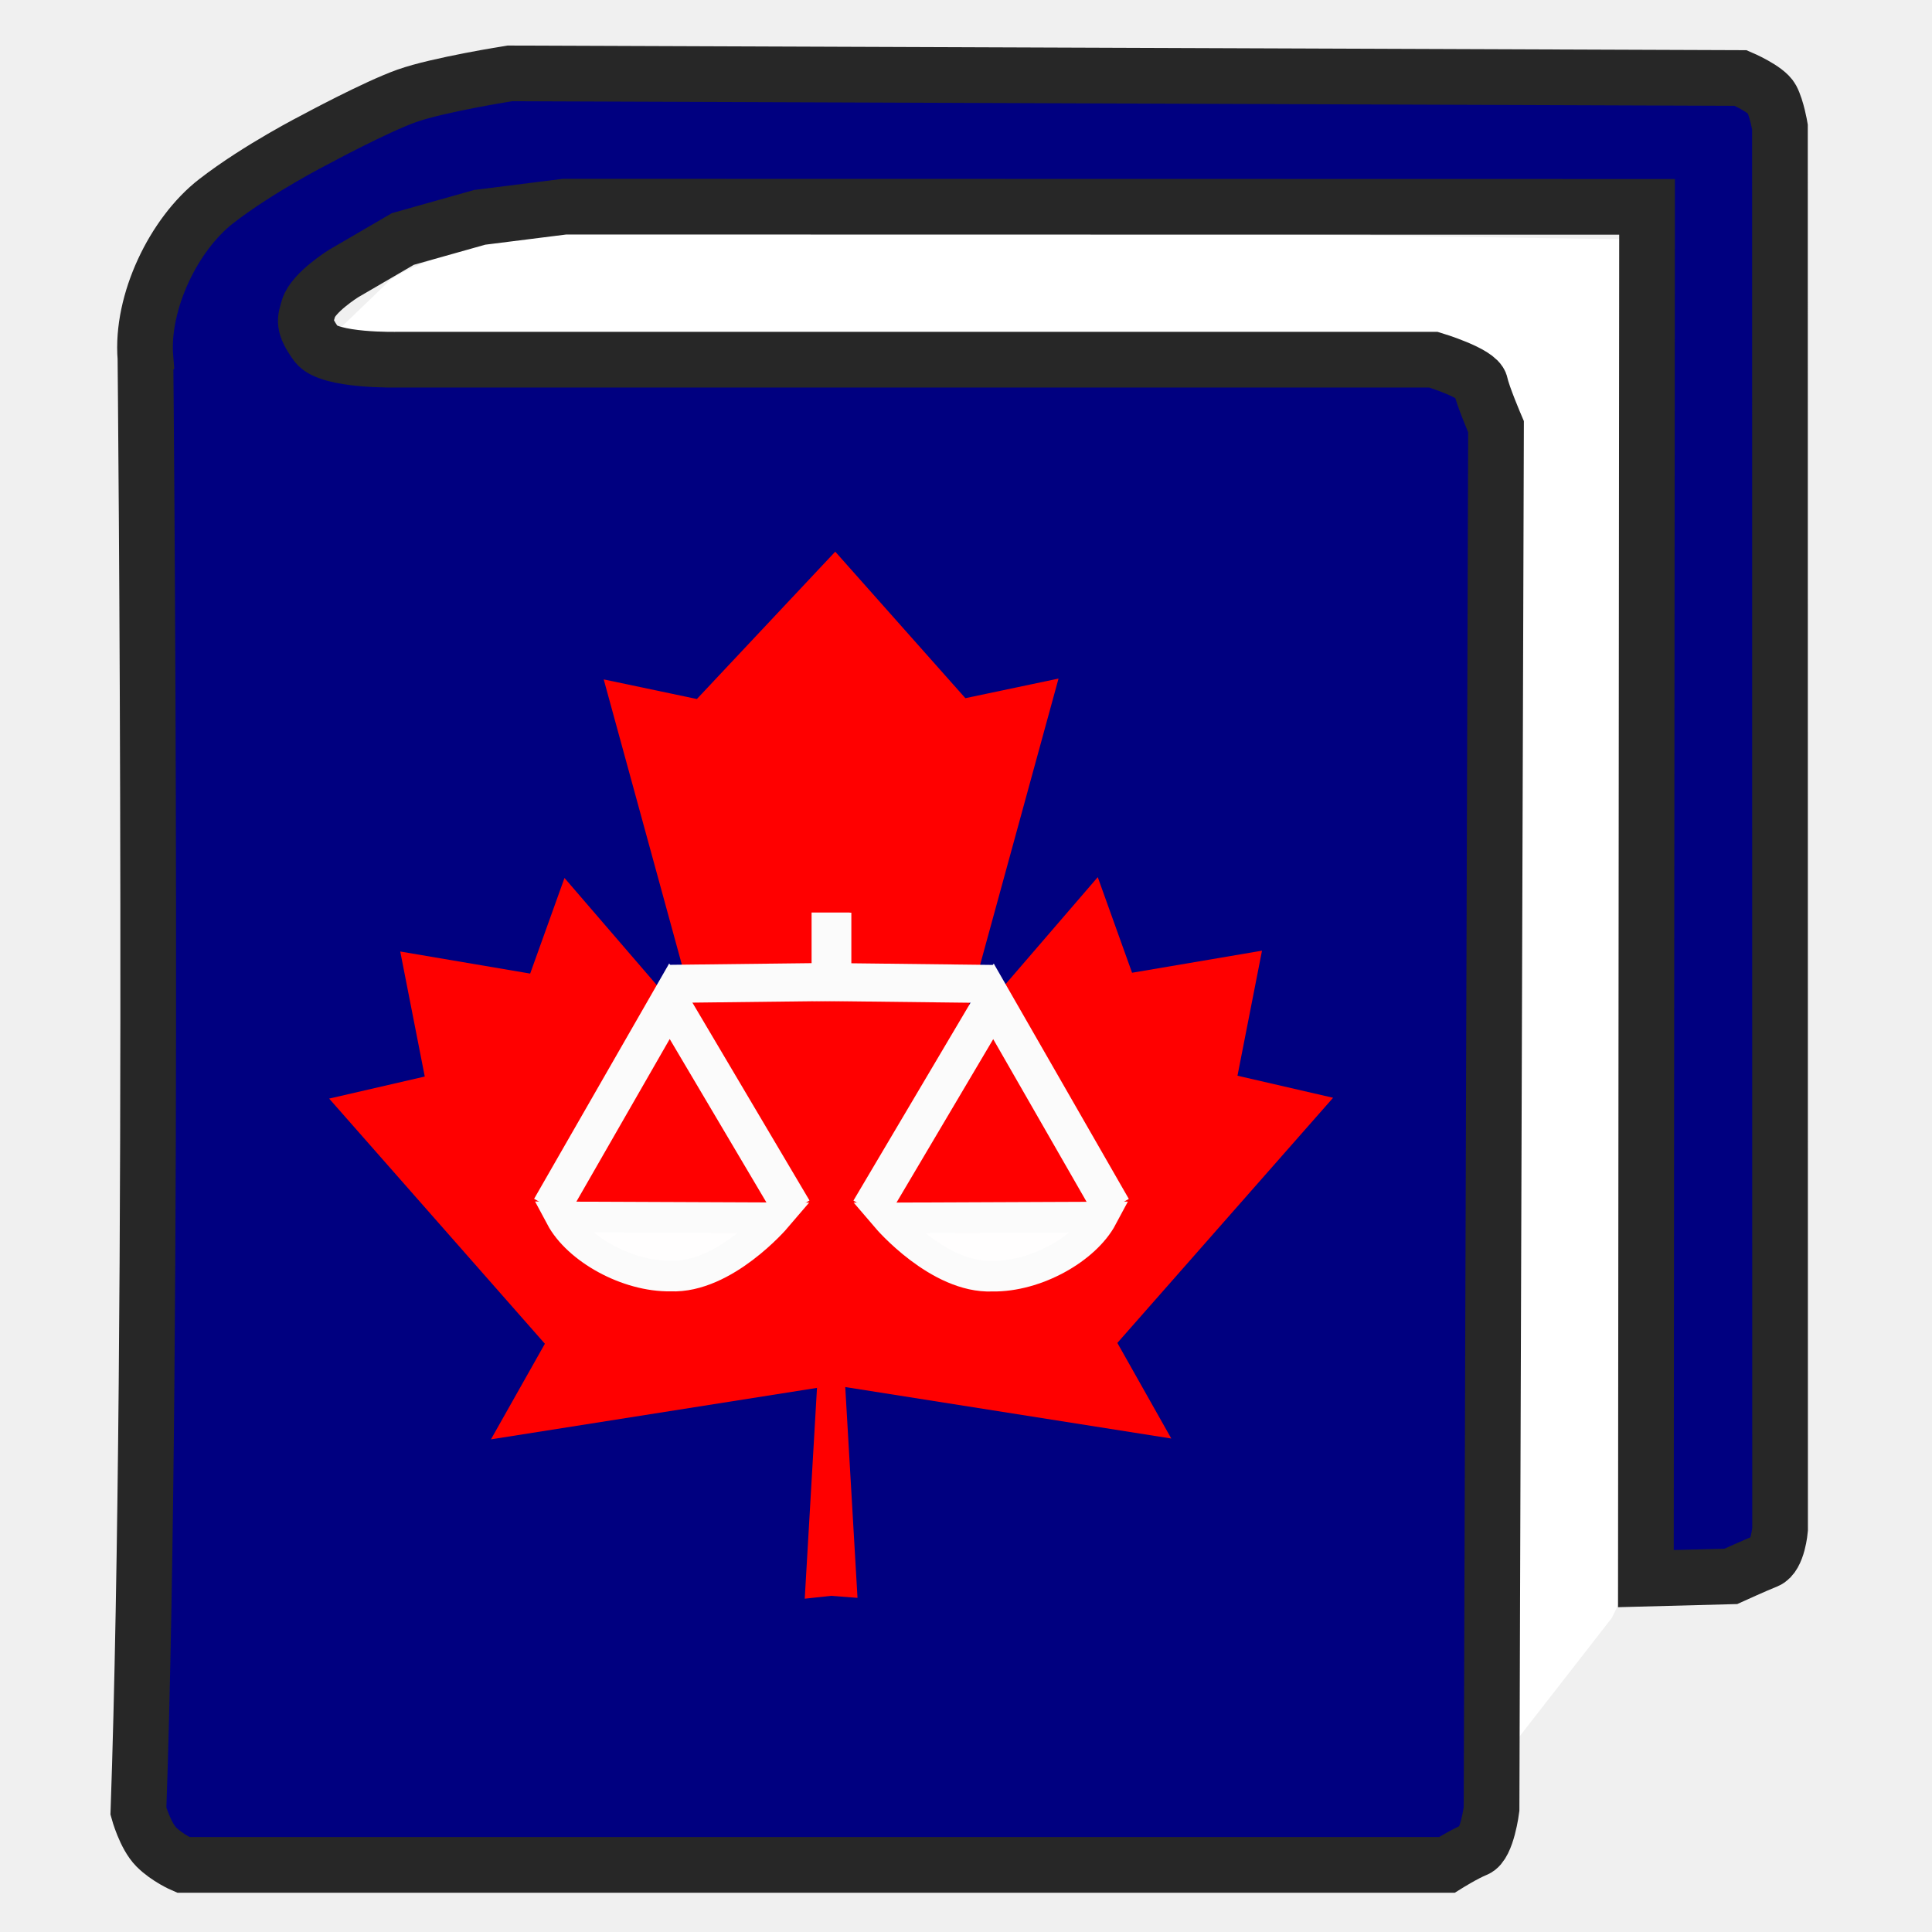
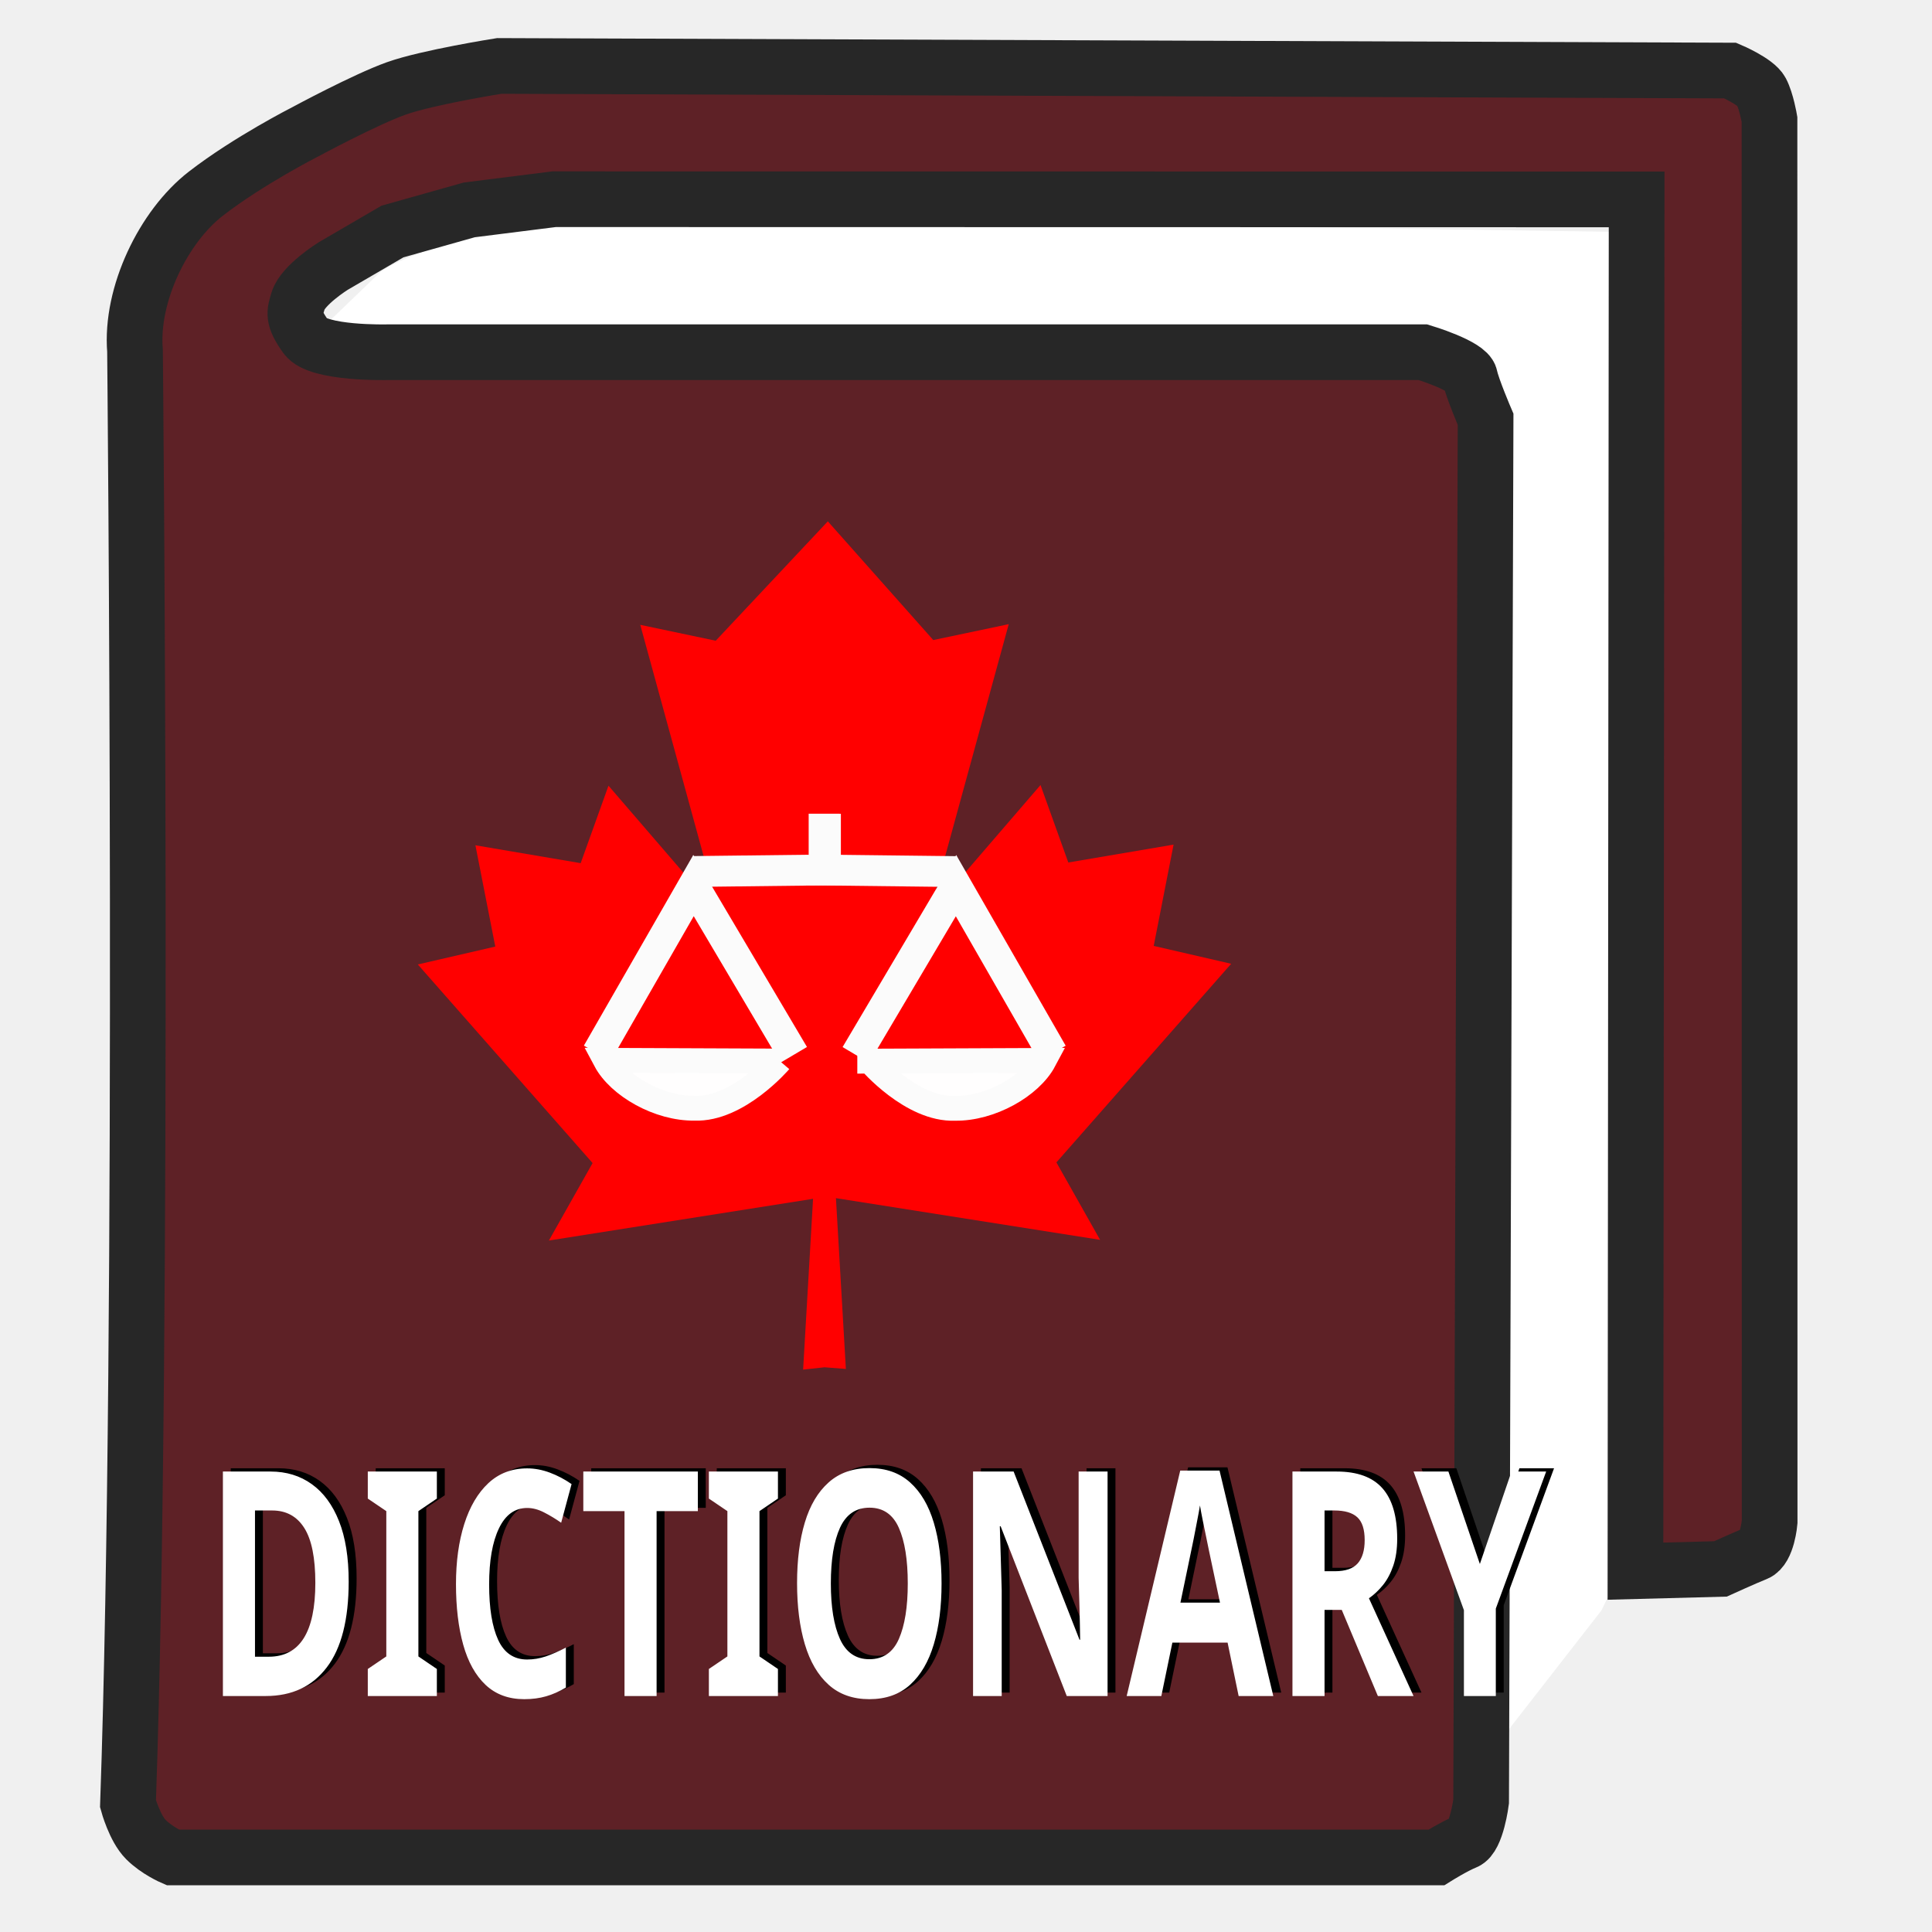
<svg xmlns="http://www.w3.org/2000/svg" width="512" height="512" viewBox="0 0 512 512" id="svg2" version="1.1">
  <defs id="defs4" />
  <g id="layer1" transform="translate(0,-540.3622)" style="display:inline">
-     <rect style="opacity:0.99;fill:#ff0000;fill-opacity:1;stroke:#3c71bc;stroke-width:3.972;stroke-miterlimit:3.8;stroke-dasharray:none;stroke-dashoffset:0;stroke-opacity:1" id="rect4548" width="6120" height="2845.714" x="-4034.286" y="1772.362" />
+     <rect style="opacity:0.99;fill:#ff0000;fill-opacity:1;stroke:#3c71bc;stroke-width:3.972;stroke-miterlimit:3.8;stroke-dasharray:none;stroke-dashoffset:0;stroke-opacity:1" id="rect4548" width="6120" height="2845.714" x="-4034.286" y="1798.077" />
  </g>
  <g id="layer2" style="display:inline">
    <text xml:space="preserve" style="font-style:normal;font-variant:normal;font-weight:bold;font-stretch:normal;font-size:300.52px;line-height:125%;font-family:sans-serif;-inkscape-font-specification:'sans-serif, Bold';text-align:start;letter-spacing:0px;word-spacing:0px;writing-mode:lr-tb;text-anchor:start;display:inline;fill:#ffffff;fill-opacity:1;stroke:none;stroke-width:1px;stroke-linecap:butt;stroke-linejoin:miter;stroke-opacity:1" x="-1755.658" y="2435.865" id="text4569-6-2-7-3-0-2-2" transform="scale(1.003618,0.9963947)">
      <tspan id="tspan4571-9-4-8-8-4-5-4" x="-1755.658" y="2435.865">LAW</tspan>
    </text>
    <path style="display:inline;fill:#b1b033;fill-opacity:1;fill-rule:evenodd;stroke:#b1b033;stroke-width:25.342;stroke-linecap:butt;stroke-linejoin:miter;stroke-miterlimit:4;stroke-dasharray:none;stroke-opacity:1" d="m -1516.385,1702.945 -176.734,-0.742 c 13.952,26.538 54.487,49.698 90.318,49.129 44.072,1.853 86.416,-48.387 86.416,-48.387 z" id="path4624-4-3-5-6-5-1-1-4" />
    <path style="display:inline;fill:none;fill-rule:evenodd;stroke:#b1b033;stroke-width:25.342;stroke-linecap:butt;stroke-linejoin:miter;stroke-miterlimit:4;stroke-dasharray:none;stroke-opacity:1" d="m -1701.359,1694.998 97.537,-172.164 101.5,173.738" id="path4641-7-7-98-6-2-8-2-2" />
    <path style="display:inline;fill:none;fill-rule:evenodd;stroke:#b1b033;stroke-width:25.342;stroke-linecap:butt;stroke-linejoin:miter;stroke-miterlimit:4;stroke-dasharray:none;stroke-opacity:1" d="m -1604.431,1508.4 132.895,-1.575 0,-57.737" id="path4643-6-8-1-2-4-1-8-5" />
    <path style="display:inline;fill:#b1b033;fill-opacity:1;fill-rule:evenodd;stroke:#b1b033;stroke-width:25.342;stroke-linecap:butt;stroke-linejoin:miter;stroke-miterlimit:4;stroke-dasharray:none;stroke-opacity:1" d="m -1425.304,1703.043 176.734,-0.742 c -13.952,26.537 -54.487,49.698 -90.318,49.129 -44.072,1.852 -86.416,-48.387 -86.416,-48.387 z" id="path4624-8-6-5-4-6-3-9-3-6" />
    <path style="display:inline;fill:none;fill-rule:evenodd;stroke:#b1b033;stroke-width:25.342;stroke-linecap:butt;stroke-linejoin:miter;stroke-miterlimit:4;stroke-dasharray:none;stroke-opacity:1" d="m -1240.33,1695.096 -97.537,-172.163 -101.5,173.738" id="path4641-1-9-5-87-8-7-2-9-0" />
    <path style="display:inline;fill:none;fill-rule:evenodd;stroke:#b1b033;stroke-width:25.342;stroke-linecap:butt;stroke-linejoin:miter;stroke-miterlimit:4;stroke-dasharray:none;stroke-opacity:1" d="m -1337.258,1508.498 -132.895,-1.575 0,-57.738" id="path4643-9-2-6-4-8-0-3-7-53" />
    <flowRoot xml:space="preserve" id="flowRoot4561-7-1-1-1-8-3-6" style="font-style:normal;font-variant:normal;font-weight:bold;font-stretch:normal;font-size:40px;line-height:125%;font-family:sans-serif;-inkscape-font-specification:'sans-serif, Bold';text-align:start;letter-spacing:0px;word-spacing:0px;writing-mode:lr-tb;text-anchor:start;display:inline;fill:#ffffff;fill-opacity:1;stroke:none;stroke-width:1px;stroke-linecap:butt;stroke-linejoin:miter;stroke-opacity:1" transform="matrix(4.345976,0,0,5.63157,11580.034,-6486.083)">
      <flowRegion id="flowRegion4563-6-1-4-8-5-8-6">
        <rect id="rect4565-3-6-6-8-3-7-7" width="238.571" height="237.143" x="-3065.714" y="1499.143" style="font-style:normal;font-variant:normal;font-weight:bold;font-stretch:normal;font-size:40px;line-height:125%;font-family:sans-serif;-inkscape-font-specification:'sans-serif, Bold';text-align:start;writing-mode:lr-tb;text-anchor:start;fill:#ffffff" />
      </flowRegion>
      <flowPara id="flowPara4567-5-0-5-9-1-5-3">POCKET</flowPara>
    </flowRoot>
-     <path style="display:inline;fill:#ffffff;fill-opacity:1;stroke:#222222;stroke-width:0;stroke-miterlimit:4;stroke-dasharray:none;stroke-opacity:1" d="m 399.429,440.867 c -0.253,-7.079 -1.825,-79.166 -0.945,-164.253 l 1.376,-133.077 -1.719,-17.738 c -0.265,-2.73 -3.7,-12.319 -4.491,-14.479 -1.956,-5.342 -10.58,-3.154 -11.349,-11.954 L 372.208,94.326 245.064,94.943 87.544,89.485 102.766,74.823 c 4.148,-4.389 27.431,-11.761 35.821,-12.796 4.665,-0.575 55.613,-9.124 145.938,-0.76 l 145.825,2.148 0.444,195.333 -1.037,164.66 -2.594,5.342 -26.931,34.585 z" id="path4393-4-3-4-4-7-4-3-1-3-0-96" />
-     <path style="display:inline;fill:#ffffff;fill-opacity:1;stroke:#222222;stroke-width:0;stroke-miterlimit:4;stroke-dasharray:none;stroke-opacity:1" d="m 375.658,467.229 c -0.253,-7.079 -1.825,-79.166 -0.945,-164.253 l 1.376,-133.077 -1.719,-17.738 c -0.265,-2.73 -3.7,-12.319 -4.491,-14.479 -1.956,-5.341 -10.58,-3.154 -11.348,-11.954 l -10.093,-5.039 -127.143,0.617 -157.52,-5.458 15.222,-14.661 c 4.148,-4.389 27.431,-11.761 35.821,-12.796 4.665,-0.576 55.613,-9.124 145.938,-0.76 l 145.825,2.149 0.444,195.333 -1.037,164.66 -2.594,5.342 -26.931,34.585 z" id="path4393-4-3-4-4-7-4-3-1-3-0-1-4" />
-     <path style="display:inline;fill:#000080;fill-rule:evenodd;stroke:#272727;stroke-width:14.755;stroke-linecap:butt;stroke-linejoin:miter;stroke-miterlimit:4;stroke-dasharray:none;stroke-opacity:1" d="M 38.544,94.915 C 37.319,80.07 46.055,62.023 57.309,53.305 68.615,44.546 83.72,36.879 83.72,36.879 c 0,0 15.74,-8.498 24.038,-11.461 8.298,-2.964 27.317,-5.968 27.317,-5.968 l 326.217,1.221 c 0,0 6.857,2.911 8.216,5.492 1.381,2.622 2.194,7.476 2.194,7.476 l 0.036,371.669 c 0,0 -0.593,7.113 -3.556,8.298 -2.964,1.185 -9.484,4.149 -9.484,4.149 l -22.523,0.593 0.314,-363.528 -286.872,-0.053 -22.495,2.829 -20.358,5.736 -15.731,9.168 c 0,0 -8.035,5.022 -9.272,9.196 -0.922,3.109 -1.57,4.449 2.058,9.508 3.277,4.569 21.619,4.113 21.619,4.113 l 74.09,0 200.338,0 c 0,0 11.854,3.556 12.447,6.52 0.593,2.964 4.149,11.262 4.149,11.262 l -1.185,366.299 c 0,0 -1.185,9.483 -4.149,10.669 -2.963,1.185 -7.705,4.149 -7.705,4.149 l -334.885,0 c 0,0 -4.149,-1.778 -7.113,-4.742 -2.964,-2.964 -4.742,-9.483 -4.742,-9.483 4.425,-126.43 1.86,-385.075 1.86,-385.075 z" id="path4264-4-5-8-6-4-0-5-5-8-6-2-1-3-1" />
-     <path style="display:inline;fill:#ff0000;fill-rule:evenodd;stroke:none;stroke-width:1px;stroke-linecap:butt;stroke-linejoin:miter;stroke-opacity:1" d="m 213.263,423.672 3.248,-55.871 -86.405,13.643 14.293,-25.337 -57.17,-64.966 25.337,-5.847 -6.497,-33.133 34.432,5.847 9.095,-25.337 36.381,42.228 -25.986,-94.85 24.687,5.197 36.669,-39.051 34.487,38.83 24.687,-5.197 -25.986,94.851 36.381,-42.228 9.095,25.337 34.432,-5.847 -6.497,33.133 25.337,5.847 -57.17,64.966 14.293,25.337 -86.405,-13.643 3.248,55.871 -6.993,-0.539 z" id="path3338-1" />
-     <path style="display:inline;fill:#ffffff;fill-opacity:0.996;fill-rule:evenodd;stroke:#fbfbfb;stroke-width:8.129;stroke-linecap:butt;stroke-linejoin:miter;stroke-miterlimit:4;stroke-dasharray:none;stroke-opacity:0.999" d="M 205.644,322.738 148.582,322.501 c 4.505,8.458 17.592,15.839 29.161,15.658 14.229,0.591 27.901,-15.421 27.901,-15.421 z" id="path4624-4-3-5-6-5-1-1-4-6-0" />
-     <path style="display:inline;fill:none;fill-rule:evenodd;stroke:#fbfbfb;stroke-width:10.09;stroke-linecap:butt;stroke-linejoin:miter;stroke-miterlimit:4;stroke-dasharray:none;stroke-opacity:0.999" d="m 145.922,320.205 31.492,-54.869 32.771,55.371" id="path4641-7-7-98-6-2-8-2-2-7-1" />
-     <path style="display:inline;fill:none;fill-rule:evenodd;stroke:#fbfbfb;stroke-width:10.09;stroke-linecap:butt;stroke-linejoin:miter;stroke-miterlimit:4;stroke-dasharray:none;stroke-opacity:0.999" d="m 177.216,260.736 42.907,-0.502 0,-18.401" id="path4643-6-8-1-2-4-1-8-5-7-4" />
-     <path style="display:inline;fill:#ffffff;fill-opacity:0.996;fill-rule:evenodd;stroke:#fbfbfb;stroke-width:8.129;stroke-linecap:butt;stroke-linejoin:miter;stroke-miterlimit:4;stroke-dasharray:none;stroke-opacity:0.999" d="m 235.051,322.769 57.061,-0.237 c -4.505,8.457 -17.592,15.839 -29.161,15.658 -14.229,0.59 -27.901,-15.421 -27.901,-15.421 z" id="path4624-8-6-5-4-6-3-9-3-6-1-7" />
-     <path style="display:inline;fill:none;fill-rule:evenodd;stroke:#fbfbfb;stroke-width:10.09;stroke-linecap:butt;stroke-linejoin:miter;stroke-miterlimit:4;stroke-dasharray:none;stroke-opacity:0.999" d="m 294.773,320.236 -31.492,-54.869 -32.771,55.371" id="path4641-1-9-5-87-8-7-2-9-0-9-2" />
-     <path style="display:inline;fill:none;fill-rule:evenodd;stroke:#fbfbfb;stroke-width:10.09;stroke-linecap:butt;stroke-linejoin:miter;stroke-miterlimit:4;stroke-dasharray:none;stroke-opacity:0.999" d="m 263.478,260.767 -42.907,-0.502 0,-18.401" id="path4643-9-2-6-4-8-0-3-7-53-6-1" />
+     <path style="display:inline;fill:#ffffff;fill-opacity:1;stroke:#222222;stroke-width:0;stroke-miterlimit:4;stroke-dasharray:none;stroke-opacity:1" d="m -126.285,1983.724 c -0.253,-7.079 -1.825,-79.166 -0.945,-164.253 l 1.376,-133.077 -1.719,-17.738 c -0.265,-2.73 -3.7,-12.319 -4.491,-14.479 -1.956,-5.342 -10.58,-3.154 -11.349,-11.954 l -10.093,-5.039 -127.143,0.617 -157.52,-5.458 15.222,-14.662 c 4.148,-4.389 27.431,-11.761 35.821,-12.796 4.665,-0.575 55.613,-9.124 145.938,-0.76 l 145.825,2.148 0.444,195.333 -1.037,164.66 -2.594,5.342 -26.931,34.585 z" id="path4393-4-3-4-4-7-4-3-1-3-0-96" />
+     <path style="display:inline;fill:#ffffff;fill-opacity:1;stroke:#222222;stroke-width:0;stroke-miterlimit:4;stroke-dasharray:none;stroke-opacity:1" d="m -150.056,2010.086 c -0.253,-7.079 -1.825,-79.166 -0.945,-164.253 l 1.376,-133.077 -1.719,-17.738 c -0.265,-2.73 -3.7,-12.319 -4.491,-14.479 -1.956,-5.341 -10.58,-3.154 -11.348,-11.954 l -10.093,-5.039 -127.143,0.617 -157.52,-5.458 15.222,-14.662 c 4.148,-4.389 27.431,-11.761 35.821,-12.796 4.665,-0.576 55.613,-9.124 145.938,-0.76 l 145.825,2.149 0.444,195.333 -1.037,164.66 -2.594,5.342 -26.931,34.585 z" id="path4393-4-3-4-4-7-4-3-1-3-0-1-4" />
+     <path style="display:inline;fill:#000080;fill-rule:evenodd;stroke:#272727;stroke-width:14.755;stroke-linecap:butt;stroke-linejoin:miter;stroke-miterlimit:4;stroke-dasharray:none;stroke-opacity:1" d="m -487.17,1637.772 c -1.225,-14.845 7.511,-32.892 18.765,-41.61 11.306,-8.759 26.411,-16.426 26.411,-16.426 0,0 15.74,-8.498 24.038,-11.461 8.298,-2.964 27.317,-5.968 27.317,-5.968 l 326.217,1.221 c 0,0 6.857,2.911 8.216,5.492 1.381,2.622 2.194,7.476 2.194,7.476 l 0.036,371.669 c 0,0 -0.593,7.113 -3.556,8.298 -2.964,1.185 -9.484,4.149 -9.484,4.149 l -22.523,0.593 0.314,-363.528 -286.872,-0.053 -22.495,2.829 -20.358,5.736 -15.73,9.168 c 0,0 -8.035,5.022 -9.272,9.196 -0.922,3.109 -1.57,4.449 2.058,9.508 3.277,4.569 21.619,4.113 21.619,4.113 l 74.09,0 200.338,0 c 0,0 11.854,3.556 12.447,6.52 0.593,2.964 4.149,11.262 4.149,11.262 l -1.185,366.299 c 0,0 -1.185,9.483 -4.149,10.669 -2.963,1.185 -7.705,4.149 -7.705,4.149 l -334.885,0 c 0,0 -4.149,-1.778 -7.113,-4.742 -2.964,-2.964 -4.742,-9.483 -4.742,-9.483 4.425,-126.43 1.86,-385.075 1.86,-385.075 z" id="path4264-4-5-8-6-4-0-5-5-8-6-2-1-3-1" />
+     <path style="display:inline;fill:#ff0000;fill-rule:evenodd;stroke:none;stroke-width:1px;stroke-linecap:butt;stroke-linejoin:miter;stroke-opacity:1" d="m -312.451,1966.529 3.248,-55.871 -86.405,13.643 14.293,-25.337 -57.17,-64.966 25.337,-5.847 -6.497,-33.133 34.432,5.847 9.095,-25.337 36.381,42.228 -25.986,-94.85 24.687,5.197 36.669,-39.051 34.487,38.83 24.687,-5.197 -25.986,94.851 36.381,-42.228 9.095,25.337 34.432,-5.847 -6.497,33.133 25.337,5.847 -57.17,64.966 14.293,25.337 -86.405,-13.643 3.248,55.871 -6.993,-0.539 z" id="path3338-1" />
+     <path style="display:inline;fill:#ffffff;fill-opacity:0.996;fill-rule:evenodd;stroke:#fbfbfb;stroke-width:8.129;stroke-linecap:butt;stroke-linejoin:miter;stroke-miterlimit:4;stroke-dasharray:none;stroke-opacity:0.999" d="m -320.071,1865.595 -57.062,-0.237 c 4.505,8.458 17.592,15.839 29.161,15.658 14.229,0.591 27.901,-15.421 27.901,-15.421 z" id="path4624-4-3-5-6-5-1-1-4-6-0" />
+     <path style="display:inline;fill:none;fill-rule:evenodd;stroke:#fbfbfb;stroke-width:10.09;stroke-linecap:butt;stroke-linejoin:miter;stroke-miterlimit:4;stroke-dasharray:none;stroke-opacity:0.999" d="m -379.793,1863.062 31.492,-54.869 32.771,55.371" id="path4641-7-7-98-6-2-8-2-2-7-1" />
+     <path style="display:inline;fill:none;fill-rule:evenodd;stroke:#fbfbfb;stroke-width:10.09;stroke-linecap:butt;stroke-linejoin:miter;stroke-miterlimit:4;stroke-dasharray:none;stroke-opacity:0.999" d="m -348.498,1803.593 42.907,-0.502 0,-18.401" id="path4643-6-8-1-2-4-1-8-5-7-4" />
+     <path style="display:inline;fill:#ffffff;fill-opacity:0.996;fill-rule:evenodd;stroke:#fbfbfb;stroke-width:8.129;stroke-linecap:butt;stroke-linejoin:miter;stroke-miterlimit:4;stroke-dasharray:none;stroke-opacity:0.999" d="m -290.664,1865.626 57.061,-0.236 c -4.505,8.457 -17.592,15.839 -29.161,15.658 -14.229,0.59 -27.901,-15.421 -27.901,-15.421 z" id="path4624-8-6-5-4-6-3-9-3-6-1-7" />
+     <path style="display:inline;fill:none;fill-rule:evenodd;stroke:#fbfbfb;stroke-width:10.09;stroke-linecap:butt;stroke-linejoin:miter;stroke-miterlimit:4;stroke-dasharray:none;stroke-opacity:0.999" d="m -230.942,1863.093 -31.492,-54.869 -32.771,55.371" id="path4641-1-9-5-87-8-7-2-9-0-9-2" />
+     <path style="display:inline;fill:none;fill-rule:evenodd;stroke:#fbfbfb;stroke-width:10.09;stroke-linecap:butt;stroke-linejoin:miter;stroke-miterlimit:4;stroke-dasharray:none;stroke-opacity:0.999" d="m -262.236,1803.624 -42.907,-0.502 0,-18.401" id="path4643-9-2-6-4-8-0-3-7-53-6-1" />
    <text xml:space="preserve" style="font-style:normal;font-variant:normal;font-weight:bold;font-stretch:normal;font-size:114.272px;line-height:125%;font-family:'Adobe Gothic Std';-inkscape-font-specification:'Adobe Gothic Std, Bold';text-align:start;letter-spacing:0px;word-spacing:0px;writing-mode:lr-tb;text-anchor:start;display:inline;fill:#000080;fill-opacity:1;stroke:none;stroke-width:1px;stroke-linecap:butt;stroke-linejoin:miter;stroke-opacity:1" x="54.319" y="1634.493" id="text4668-2-9" transform="scale(0.8224563,1.21587)">
      <tspan id="tspan4674-1-0" x="54.319" y="1634.493">DICTIONARY</tspan>
    </text>
    <text xml:space="preserve" style="font-style:normal;font-variant:normal;font-weight:bold;font-stretch:normal;font-size:114.271px;line-height:125%;font-family:'Adobe Gothic Std';-inkscape-font-specification:'Adobe Gothic Std, Bold';text-align:start;letter-spacing:0px;word-spacing:0px;writing-mode:lr-tb;text-anchor:start;display:inline;fill:#000080;fill-opacity:1;stroke:none;stroke-width:1px;stroke-linecap:butt;stroke-linejoin:miter;stroke-opacity:1" x="55.885" y="1525.382" id="text4668-2-9-1" transform="scale(0.8224563,1.21587)">
      <tspan id="tspan4600" x="55.885" y="1525.382">LEGAL</tspan>
    </text>
    <text xml:space="preserve" style="font-style:normal;font-variant:normal;font-weight:bold;font-stretch:normal;font-size:114.271px;line-height:125%;font-family:'Adobe Gothic Std';-inkscape-font-specification:'Adobe Gothic Std, Bold';text-align:start;letter-spacing:0px;word-spacing:0px;writing-mode:lr-tb;text-anchor:start;display:inline;fill:#000080;fill-opacity:1;stroke:none;stroke-width:1px;stroke-linecap:butt;stroke-linejoin:miter;stroke-opacity:1" x="57.385" y="1418.83" id="text4668-2-9-10" transform="scale(0.8224563,1.21587)">
      <tspan id="tspan4598" x="57.385" y="1418.83">CANADIAN</tspan>
    </text>
-     <text xml:space="preserve" style="font-style:normal;font-variant:normal;font-weight:bold;font-stretch:normal;font-size:114.272px;line-height:125%;font-family:'Adobe Gothic Std';-inkscape-font-specification:'Adobe Gothic Std, Bold';text-align:start;letter-spacing:0px;word-spacing:0px;writing-mode:lr-tb;text-anchor:start;display:inline;fill:#ffffff;fill-opacity:1;stroke:none;stroke-width:1px;stroke-linecap:butt;stroke-linejoin:miter;stroke-opacity:1" x="50.064" y="1635.759" id="text4668-2-9-2" transform="scale(0.8224563,1.21587)">
-       <tspan id="tspan4674-1-0-1" x="50.064" y="1635.759">DICTIONARY</tspan>
+     <text xml:space="preserve" style="font-style:normal;font-variant:normal;font-weight:bold;font-stretch:normal;font-size:114.324px;line-height:125%;font-family:'Adobe Gothic Std';-inkscape-font-specification:'Adobe Gothic Std, Bold';text-align:start;letter-spacing:0px;word-spacing:0px;writing-mode:lr-tb;text-anchor:start;display:inline;fill:#ffffff;fill-opacity:1;stroke:none;stroke-width:1px;stroke-linecap:butt;stroke-linejoin:miter;stroke-opacity:1" x="50.087" y="1635.018" id="text4668-2-9-2" transform="scale(0.8220845,1.21642)">
+       <tspan id="tspan4674-1-0-1" x="50.087" y="1635.018">DICTIONARY</tspan>
    </text>
    <text xml:space="preserve" style="font-style:normal;font-variant:normal;font-weight:bold;font-stretch:normal;font-size:114.271px;line-height:125%;font-family:'Adobe Gothic Std';-inkscape-font-specification:'Adobe Gothic Std, Bold';text-align:start;letter-spacing:0px;word-spacing:0px;writing-mode:lr-tb;text-anchor:start;display:inline;fill:#ffffff;fill-opacity:1;stroke:none;stroke-width:1px;stroke-linecap:butt;stroke-linejoin:miter;stroke-opacity:1" x="51.63" y="1526.648" id="text4668-2-9-1-6" transform="scale(0.8224563,1.21587)">
      <tspan id="tspan4600-3" x="51.63" y="1526.648">LEGAL</tspan>
    </text>
    <text xml:space="preserve" style="font-style:normal;font-variant:normal;font-weight:bold;font-stretch:normal;font-size:114.271px;line-height:125%;font-family:'Adobe Gothic Std';-inkscape-font-specification:'Adobe Gothic Std, Bold';text-align:start;letter-spacing:0px;word-spacing:0px;writing-mode:lr-tb;text-anchor:start;display:inline;fill:#ffffff;fill-opacity:1;stroke:none;stroke-width:1px;stroke-linecap:butt;stroke-linejoin:miter;stroke-opacity:1" x="53.131" y="1420.096" id="text4668-2-9-10-8" transform="scale(0.8224563,1.21587)">
      <tspan id="tspan4598-8" x="53.131" y="1420.096">CANADIAN</tspan>
    </text>
+     <path style="display:inline;fill:#ffffff;fill-opacity:1;stroke:#222222;stroke-width:0;stroke-miterlimit:4;stroke-dasharray:none;stroke-opacity:1" d="m 396.664,438.893 c -0.253,-7.079 -1.825,-79.166 -0.945,-164.253 l 1.376,-133.077 -1.719,-17.738 c -0.265,-2.73 -3.7,-12.319 -4.491,-14.479 -1.956,-5.342 -10.58,-3.154 -11.348,-11.954 l -10.093,-5.039 -127.143,0.617 -157.52,-5.458 15.222,-14.662 c 4.149,-4.389 27.43,-11.761 35.821,-12.796 4.665,-0.575 55.613,-9.124 145.938,-0.76 l 145.825,2.148 0.444,195.333 -1.037,164.66 -2.594,5.342 -26.931,34.585 z" id="path4393-4-3-4-4-7-4-3-1-3-0-96-1" />
+     <path style="display:inline;fill:#ffffff;fill-opacity:1;stroke:#222222;stroke-width:0;stroke-miterlimit:4;stroke-dasharray:none;stroke-opacity:1" d="m 372.893,465.255 c -0.253,-7.079 -1.825,-79.166 -0.945,-164.253 l 1.376,-133.077 -1.719,-17.738 c -0.265,-2.73 -3.7,-12.319 -4.491,-14.479 -1.956,-5.341 -10.58,-3.154 -11.348,-11.954 l -10.093,-5.039 -127.143,0.617 -157.52,-5.458 15.222,-14.661 c 4.148,-4.389 27.431,-11.761 35.821,-12.796 4.665,-0.576 55.613,-9.124 145.938,-0.76 l 145.825,2.148 0.444,195.333 -1.037,164.66 -2.594,5.342 -26.931,34.585 z" id="path4393-4-3-4-4-7-4-3-1-3-0-1-4-1" />
+     <path style="display:inline;fill:#5e2126;fill-opacity:1;fill-rule:evenodd;stroke:#272727;stroke-width:14.755;stroke-linecap:butt;stroke-linejoin:miter;stroke-miterlimit:4;stroke-dasharray:none;stroke-opacity:1" d="m 35.779,92.941 c -1.225,-14.845 7.511,-32.892 18.765,-41.61 11.306,-8.759 26.411,-16.426 26.411,-16.426 0,0 15.74,-8.498 24.038,-11.461 8.298,-2.964 27.317,-5.968 27.317,-5.968 l 326.217,1.221 c 0,0 6.857,2.911 8.216,5.492 1.381,2.622 2.194,7.476 2.194,7.476 l 0.036,371.669 c 0,0 -0.593,7.113 -3.556,8.298 -2.964,1.185 -9.483,4.149 -9.483,4.149 l -22.523,0.593 0.314,-363.528 -286.872,-0.053 -22.495,2.829 -20.358,5.736 -15.731,9.168 c 0,0 -8.035,5.022 -9.272,9.196 -0.922,3.109 -1.57,4.449 2.058,9.508 3.277,4.569 21.619,4.113 21.619,4.113 l 74.09,0 200.338,0 c 0,0 11.854,3.556 12.447,6.52 0.593,2.964 4.149,11.262 4.149,11.262 l -1.185,366.299 c 0,0 -1.185,9.483 -4.149,10.669 -2.963,1.185 -7.705,4.149 -7.705,4.149 l -334.885,0 c 0,0 -4.149,-1.778 -7.113,-4.742 -2.964,-2.964 -4.742,-9.483 -4.742,-9.483 4.425,-126.43 1.86,-385.075 1.86,-385.075 z" id="path4264-4-5-8-6-4-0-5-5-8-6-2-1-3-1-4" />
+     <path style="display:inline;fill:#ff0000;fill-rule:evenodd;stroke:none;stroke-width:1px;stroke-linecap:butt;stroke-linejoin:miter;stroke-opacity:1" d="m 212.835,362.961 2.632,-45.264 -70.002,11.053 11.579,-20.527 -46.317,-52.633 20.527,-4.737 -5.263,-26.843 27.895,4.737 7.369,-20.527 29.474,34.212 -21.053,-76.844 20,4.211 29.708,-31.637 27.94,31.458 20,-4.21 -21.053,76.844 29.474,-34.212 7.369,20.527 27.895,-4.737 -5.263,26.843 20.527,4.737 -46.317,52.633 11.579,20.527 -70.002,-11.053 2.632,45.264 -5.665,-0.437 z" id="path3338-1-2" />
+     <path style="display:inline;fill:#ffffff;fill-opacity:0.996;fill-rule:evenodd;stroke:#fbfbfb;stroke-width:6.586;stroke-linecap:butt;stroke-linejoin:miter;stroke-miterlimit:4;stroke-dasharray:none;stroke-opacity:0.999" d="m 206.662,281.188 -46.229,-0.192 c 3.649,6.852 14.252,12.832 23.625,12.685 11.528,0.478 22.604,-12.493 22.604,-12.493 z" id="path4624-4-3-5-6-5-1-1-4-6-0-8" />
+     <path style="display:inline;fill:none;fill-rule:evenodd;stroke:#fbfbfb;stroke-width:8.174;stroke-linecap:butt;stroke-linejoin:miter;stroke-miterlimit:4;stroke-dasharray:none;stroke-opacity:0.999" d="m 158.278,279.136 25.513,-44.453 26.55,44.859" id="path4641-7-7-98-6-2-8-2-2-7-1-3" />
+     <path style="display:inline;fill:none;fill-rule:evenodd;stroke:#fbfbfb;stroke-width:8.174;stroke-linecap:butt;stroke-linejoin:miter;stroke-miterlimit:4;stroke-dasharray:none;stroke-opacity:0.999" d="m 183.632,230.957 34.762,-0.407 0,-14.908" id="path4643-6-8-1-2-4-1-8-5-7-4-0" />
+     <path style="display:inline;fill:#ffffff;fill-opacity:0.996;fill-rule:evenodd;stroke:#fbfbfb;stroke-width:6.586;stroke-linecap:butt;stroke-linejoin:miter;stroke-miterlimit:4;stroke-dasharray:none;stroke-opacity:0.999" d="m 230.487,281.213 46.229,-0.192 c -3.649,6.852 -14.252,12.832 -23.625,12.685 -11.528,0.478 -22.604,-12.494 -22.604,-12.494 z" id="path4624-8-6-5-4-6-3-9-3-6-1-7-2" />
+     <path style="display:inline;fill:none;fill-rule:evenodd;stroke:#fbfbfb;stroke-width:8.174;stroke-linecap:butt;stroke-linejoin:miter;stroke-miterlimit:4;stroke-dasharray:none;stroke-opacity:0.999" d="m 278.871,279.161 -25.513,-44.453 -26.55,44.859" id="path4641-1-9-5-87-8-7-2-9-0-9-2-3" />
+     <path style="display:inline;fill:none;fill-rule:evenodd;stroke:#fbfbfb;stroke-width:8.174;stroke-linecap:butt;stroke-linejoin:miter;stroke-miterlimit:4;stroke-dasharray:none;stroke-opacity:0.999" d="m 253.517,230.982 -34.762,-0.406 0,-14.908" id="path4643-9-2-6-4-8-0-3-7-53-6-1-6" />
+     <text xml:space="preserve" style="font-style:normal;font-variant:normal;font-weight:bold;font-stretch:normal;font-size:68.474px;line-height:125%;font-family:'Adobe Gothic Std';-inkscape-font-specification:'Adobe Gothic Std, Bold';text-align:start;letter-spacing:0px;word-spacing:0px;writing-mode:lr-tb;text-anchor:start;display:inline;fill:#000000;fill-opacity:1;stroke:none;stroke-width:1px;stroke-linecap:butt;stroke-linejoin:miter;stroke-opacity:1;" x="68.202" y="368.908" id="text4668-2-9-25" transform="scale(0.8224563,1.21587)">
+       <tspan id="tspan4674-1-0-3" x="68.202" y="368.908">DICTIONARY</tspan>
+     </text>
+     <text xml:space="preserve" style="font-style:normal;font-variant:normal;font-weight:bold;font-stretch:normal;font-size:68.505px;line-height:125%;font-family:'Adobe Gothic Std';-inkscape-font-specification:'Adobe Gothic Std, Bold';text-align:start;letter-spacing:0px;word-spacing:0px;writing-mode:lr-tb;text-anchor:start;display:inline;fill:#ffffff;fill-opacity:1;stroke:none;stroke-width:1px;stroke-linecap:butt;stroke-linejoin:miter;stroke-opacity:1" x="65.682" y="369.498" id="text4668-2-9-2-2" transform="scale(0.8220845,1.21642)">
+       <tspan id="tspan4674-1-0-1-8" x="65.682" y="369.498">DICTIONARY</tspan>
+     </text>
  </g>
</svg>
